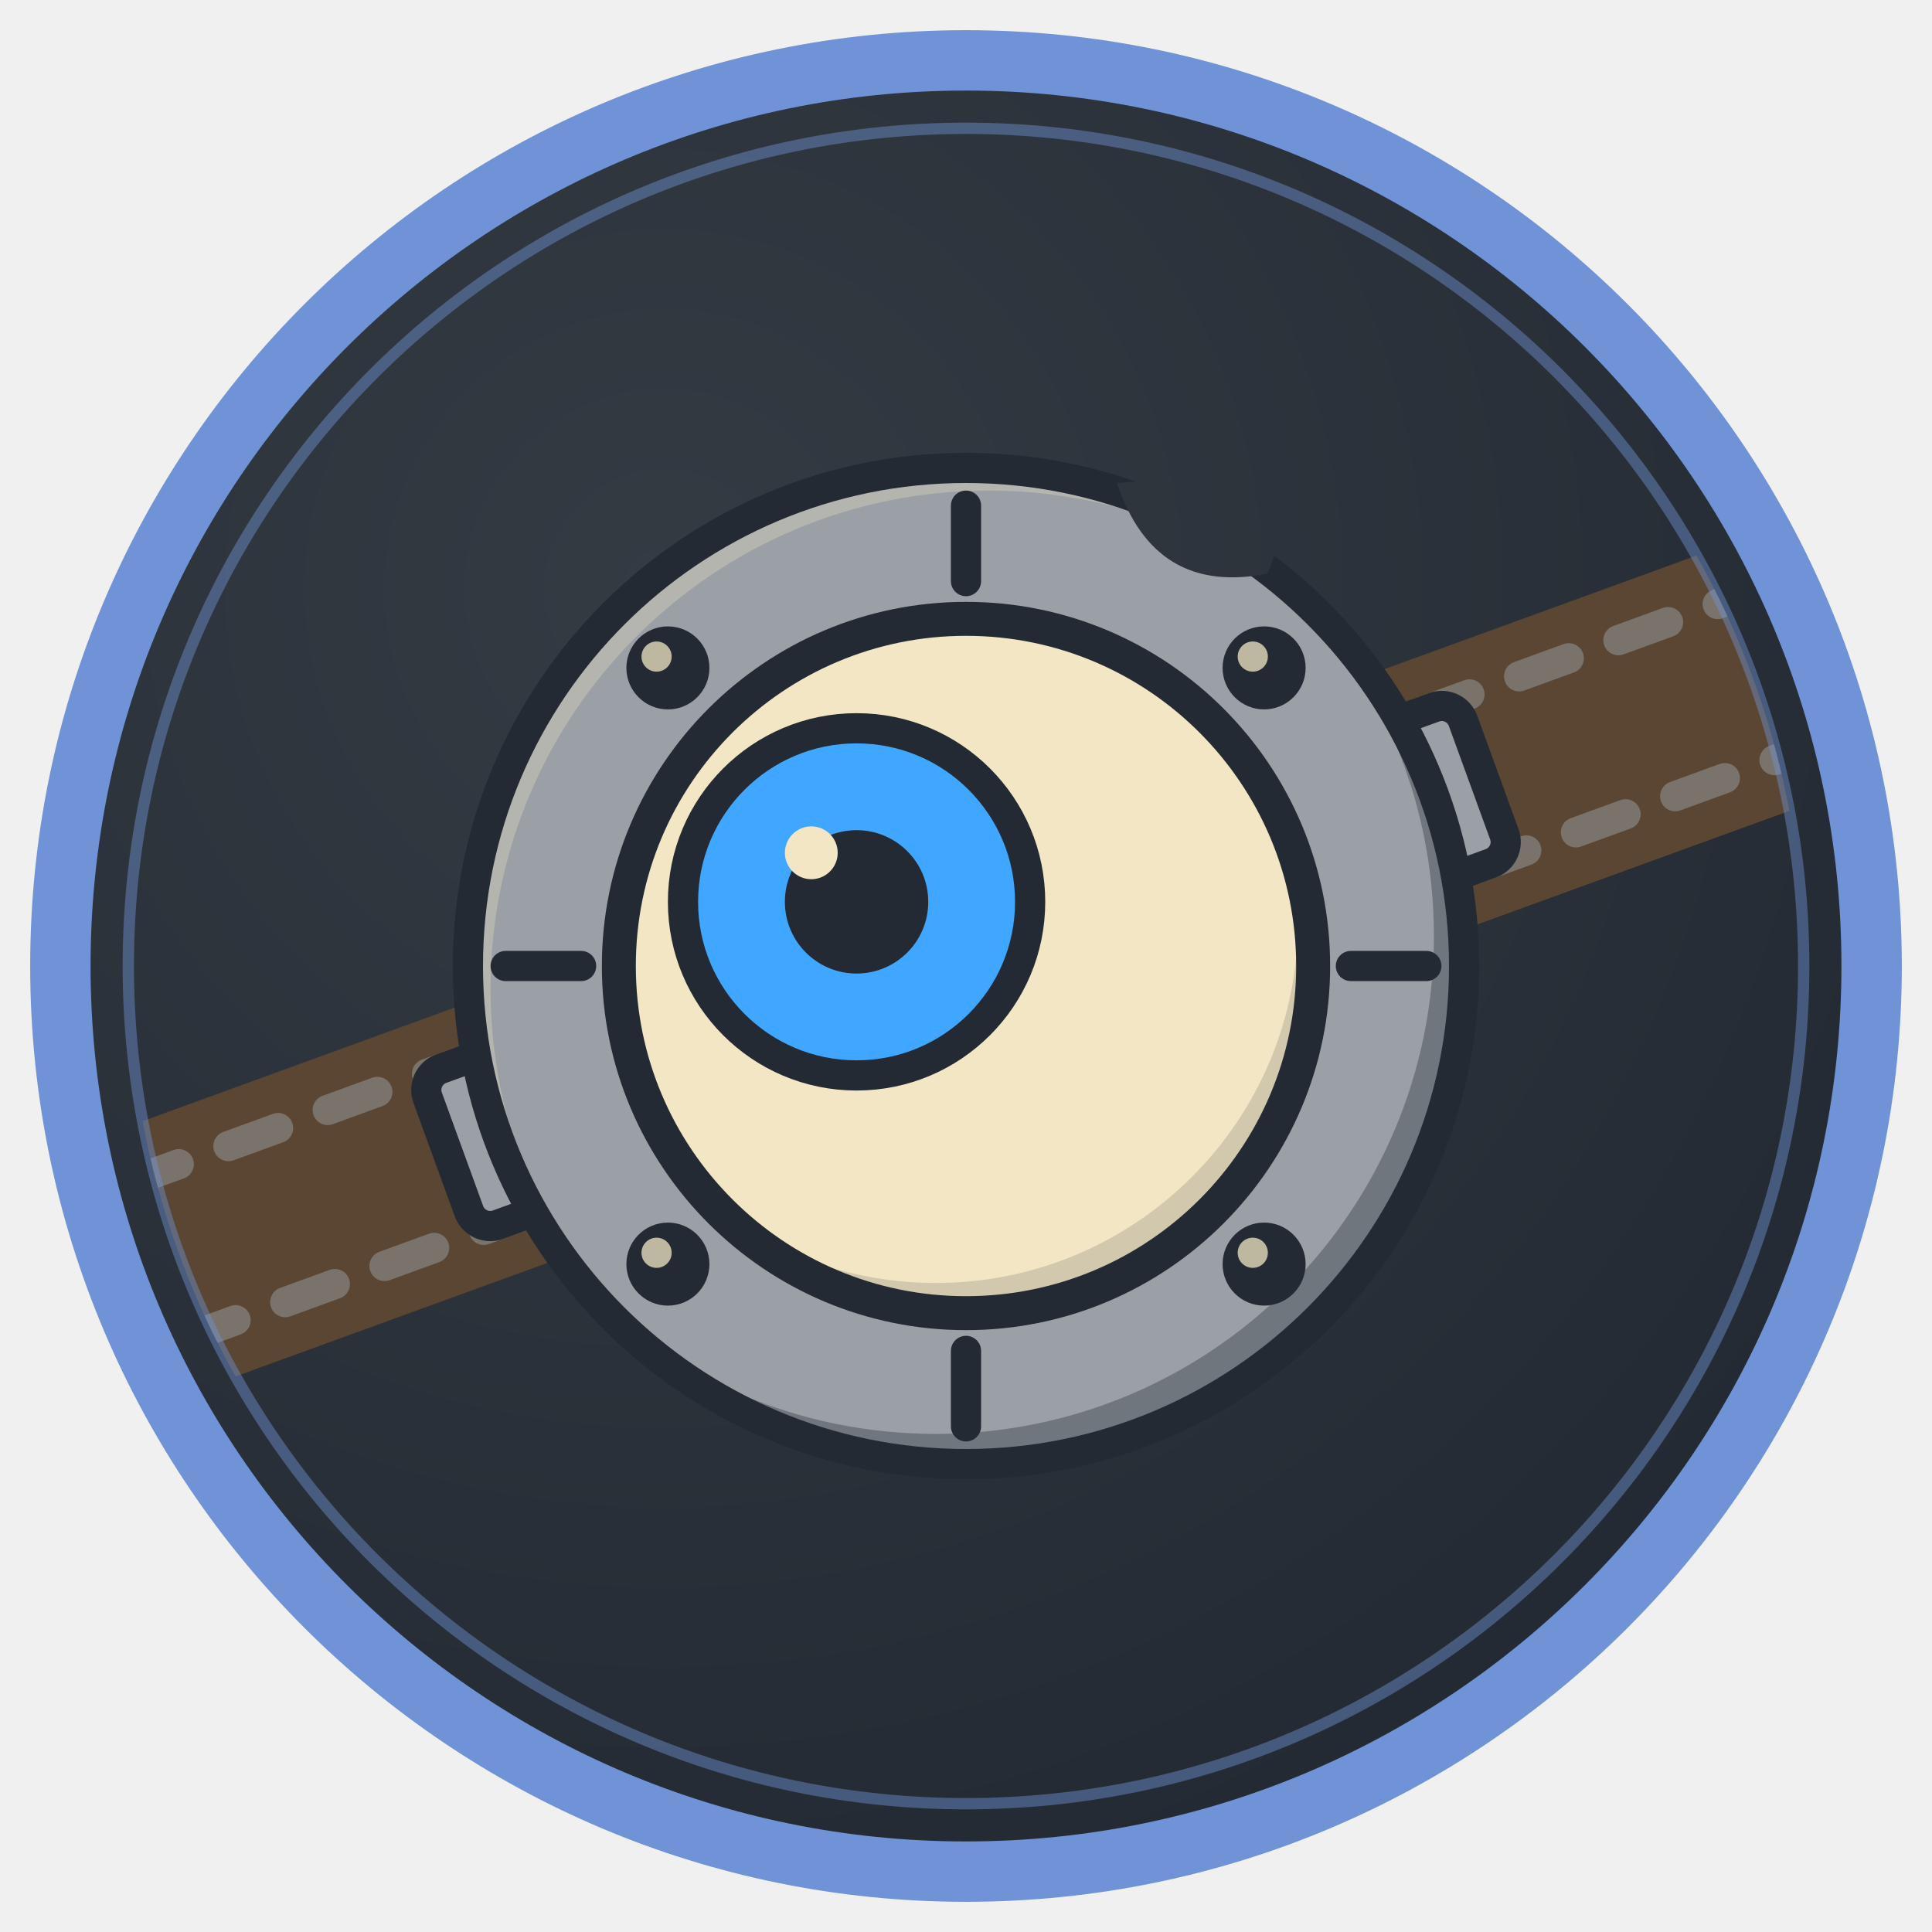
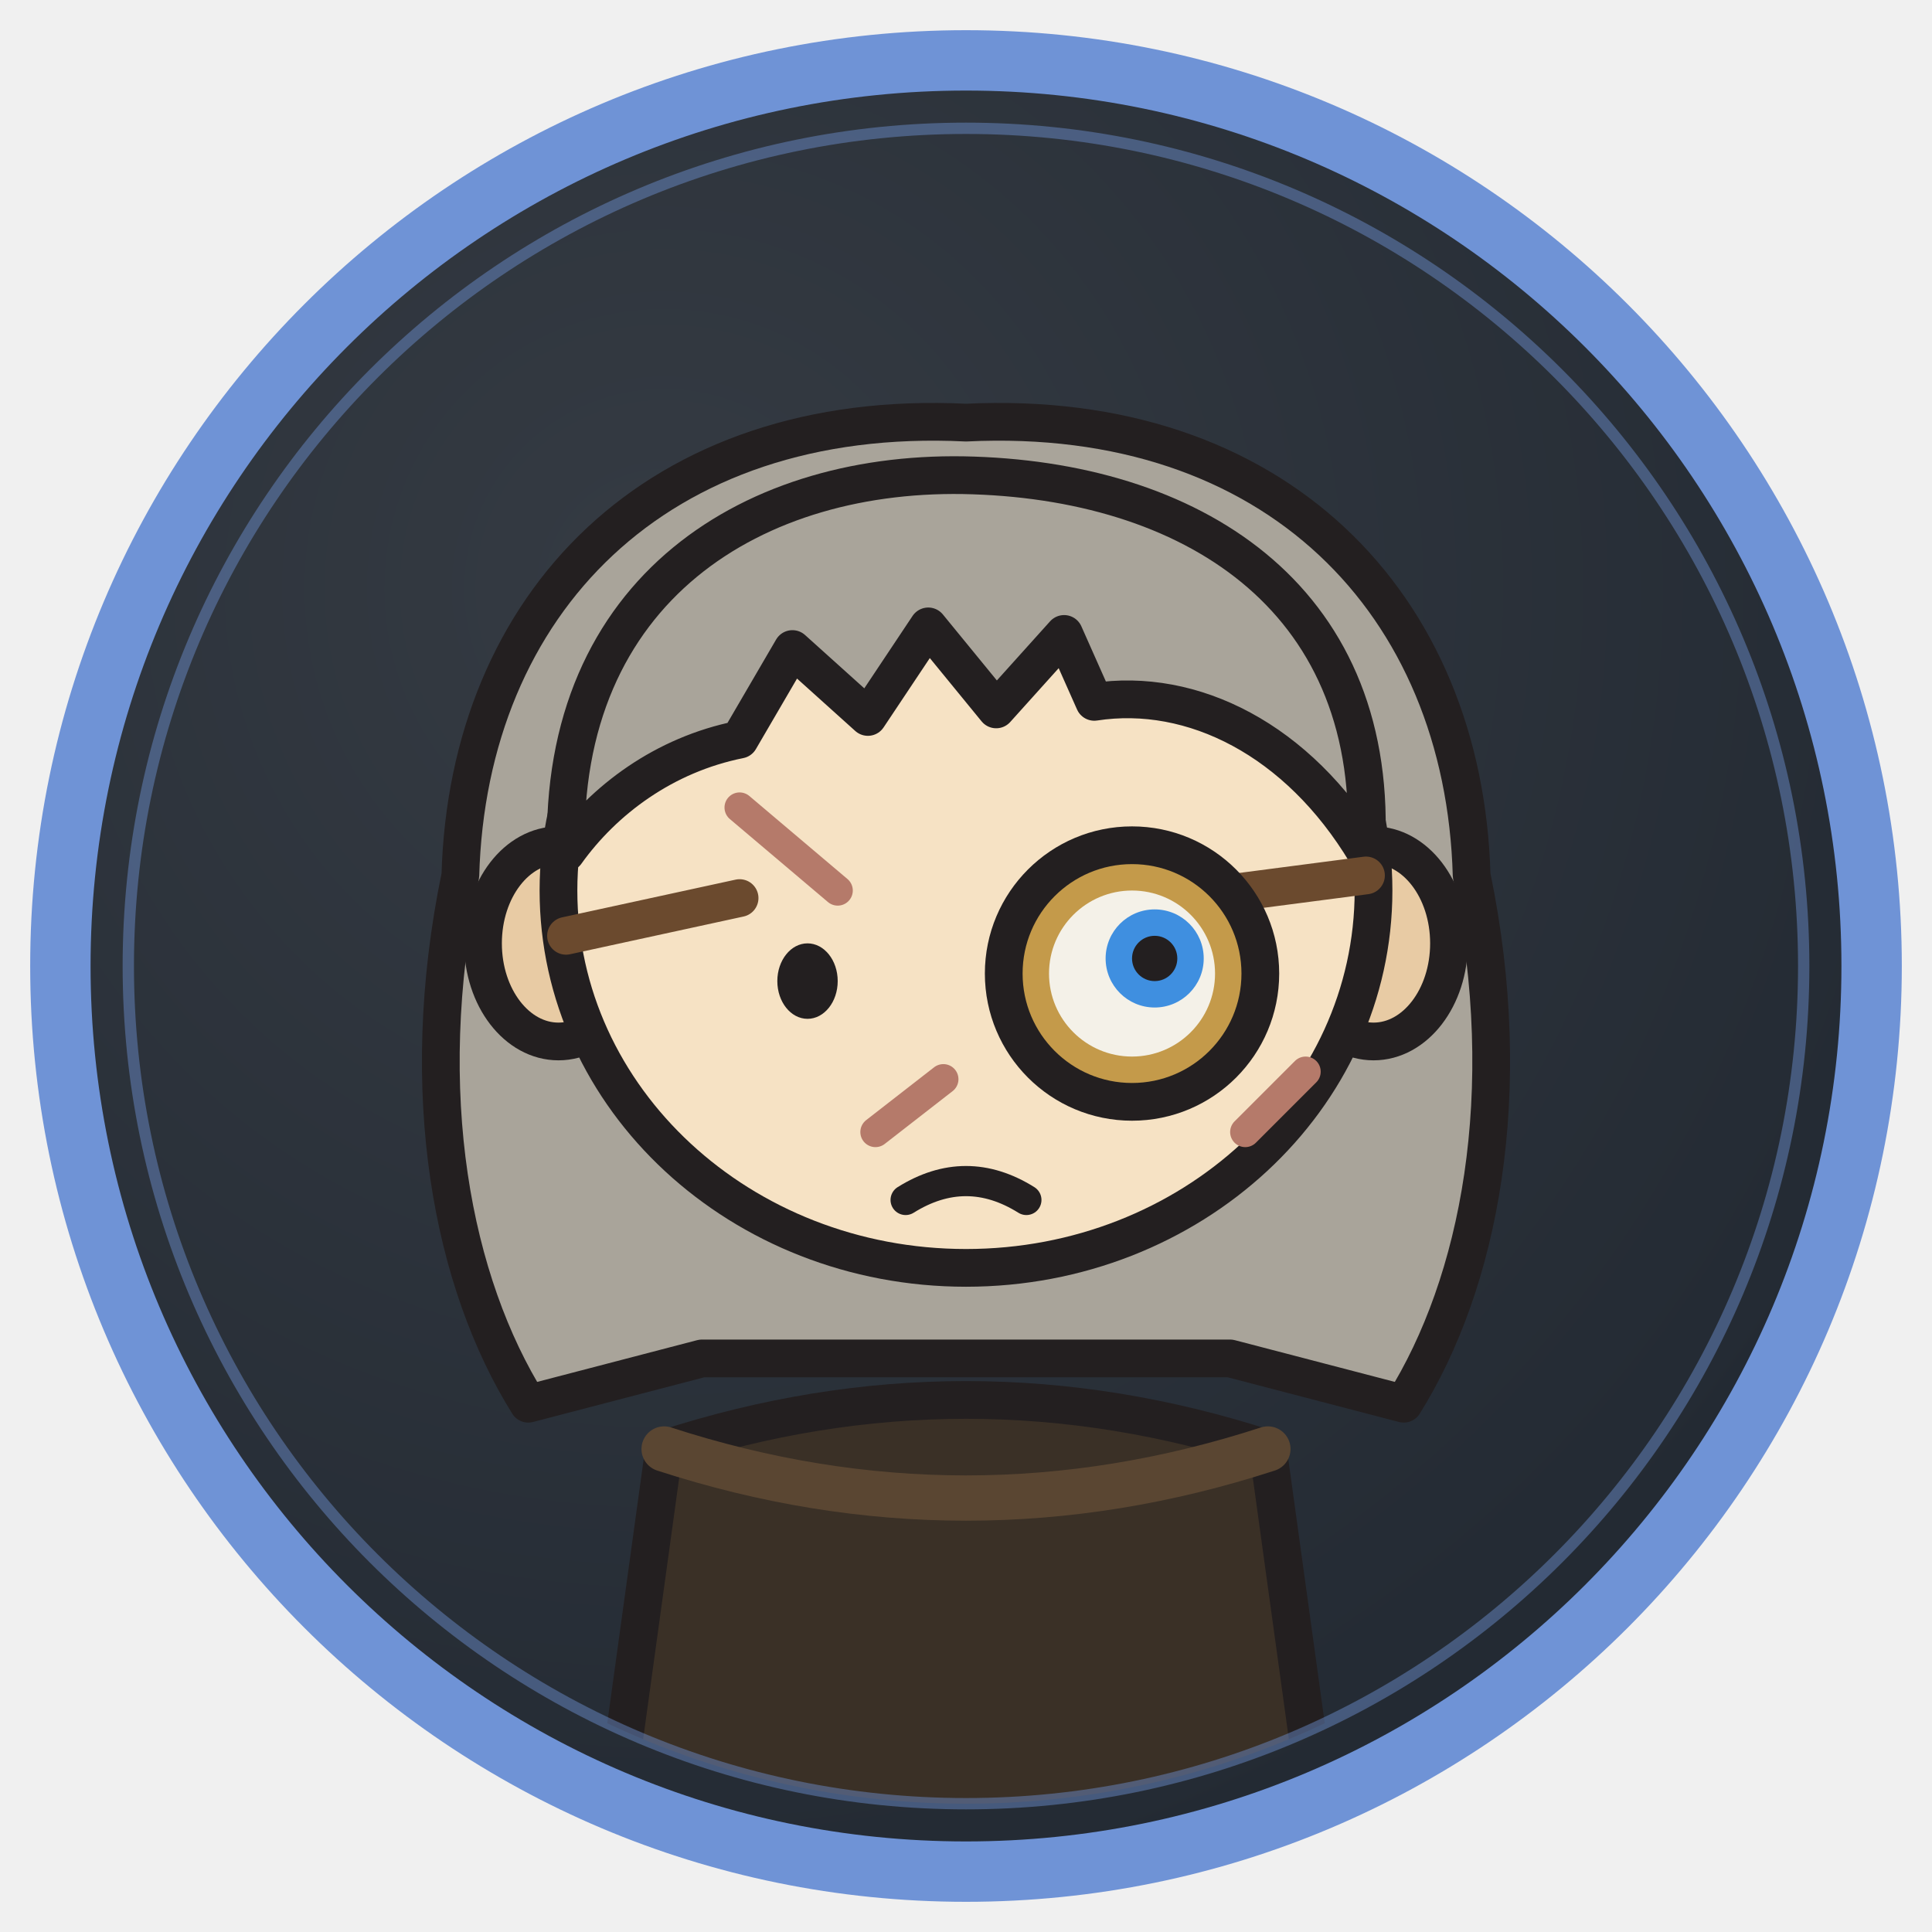
<svg xmlns="http://www.w3.org/2000/svg" viewBox="0 0 512 512" width="512" height="512">
  <defs>
    <radialGradient id="field" gradientUnits="userSpaceOnUse" cx="176" cy="156" r="360">
      <stop offset="0" stop-color="#353B43" />
      <stop offset="1" stop-color="#232A33" />
    </radialGradient>
    <clipPath id="inner">
      <circle cx="256" cy="256" r="222" fill="#FFFFFF" />
    </clipPath>
-     <clipPath id="rim">
-       <circle cx="256" cy="256" r="132" fill="#FFFFFF" />
-     </clipPath>
-     <clipPath id="ball">
-       <circle cx="256" cy="256" r="92" fill="#FFFFFF" />
-     </clipPath>
  </defs>
  <circle cx="256" cy="256" r="240" fill="url(#field)" />
-   <g clip-path="url(#inner)" stroke-linecap="round" stroke-linejoin="round">
-     <g transform="rotate(-20 256 256)">
-       <rect x="0" y="220" width="512" height="72" fill="#5A4632" />
-       <line x1="0" y1="234" x2="512" y2="234" fill="none" stroke="#9AA0A6" stroke-width="8" stroke-dasharray="14 14" stroke-opacity="0.5" />
-       <line x1="0" y1="278" x2="512" y2="278" fill="none" stroke="#9AA0A6" stroke-width="8" stroke-dasharray="14 14" stroke-opacity="0.5" />
-       <rect x="110" y="234" width="26" height="44" rx="6" fill="#9AA0A6" stroke="#232A33" stroke-width="8" />
-       <rect x="376" y="234" width="26" height="44" rx="6" fill="#9AA0A6" stroke="#232A33" stroke-width="8" />
+   <g clip-path="url(#inner)">
+     <path d="M 256 112 C 174 108 124 160 122 232 C 110 290 120 340 140 372 L 186 360 L 326 360 L 372 372 C 392 340 402 290 390 232 C 388 160 338 108 256 112 Z" fill="#A9A49A" stroke="#231F20" stroke-width="10" stroke-linejoin="round" stroke-linecap="round" />
+     <path d="M 160 500 L 176 384 Q 256 358 336 384 L 352 500 Z" fill="#3A3026" stroke="#231F20" stroke-width="10" stroke-linejoin="round" stroke-linecap="round" />
+     <path d="M 176 384 Q 256 410 336 384" fill="none" stroke="#5A4632" stroke-width="12" stroke-linecap="round" />
+     <ellipse cx="148" cy="250" rx="20" ry="26" fill="#E8CBA4" stroke="#231F20" stroke-width="10" stroke-linejoin="round" stroke-linecap="round" />
+     <ellipse cx="364" cy="250" rx="20" ry="26" fill="#E8CBA4" stroke="#231F20" stroke-width="10" stroke-linejoin="round" stroke-linecap="round" />
+     <ellipse cx="256" cy="236" rx="108" ry="100" fill="#F6E2C4" stroke="#231F20" stroke-width="10" stroke-linejoin="round" stroke-linecap="round" />
+     <path d="M 150 226 C 148 156 200 124 258 126 C 318 128 366 160 362 226 C 344 196 316 182 290 186 L 282 168 L 264 188 L 246 166 L 230 190 L 210 172 L 196 196 C 176 200 160 212 150 226 Z" fill="#A9A49A" stroke="#231F20" stroke-width="10" stroke-linejoin="round" stroke-linecap="round" />
+     <path d="M 150 248 L 196 238 M 316 238 L 362 232" fill="none" stroke="#6B4A2E" stroke-width="10" stroke-linecap="round" />
+     <circle cx="300" cy="258" r="34" fill="#C49A4A" stroke="#231F20" stroke-width="10" stroke-linejoin="round" stroke-linecap="round" />
+     <circle cx="300" cy="258" r="22" fill="#F4F1E8" />
+     <circle cx="306" cy="254" r="13" fill="#3F8FE0" />
+     <circle cx="306" cy="254" r="6" fill="#231F20" />
+     <ellipse cx="214" cy="260" rx="8" ry="10" fill="#231F20" />
+     <g fill="none" stroke="#B57A6A" stroke-width="8" stroke-linecap="round">
+       <path d="M 196 214 L 222 236" />
+       <path d="M 232 300 L 250 286" />
+       <path d="M 330 300 L 346 284" />
    </g>
-     <circle cx="256" cy="256" r="132" fill="#9AA0A6" />
-     <g clip-path="url(#rim)">
-       <path fill="#F3E6C4" fill-opacity="0.3" fill-rule="evenodd" d="M 124 256 A 132 132 0 1 1 388 256 A 132 132 0 1 1 124 256 Z M 130 262 A 132 132 0 1 1 394 262 A 132 132 0 1 1 130 262 Z" />
-       <path fill="#232A33" fill-opacity="0.35" fill-rule="evenodd" d="M 124 256 A 132 132 0 1 1 388 256 A 132 132 0 1 1 124 256 Z M 116 248 A 132 132 0 1 1 380 248 A 132 132 0 1 1 116 248 Z" />
-     </g>
-     <circle cx="256" cy="256" r="132" fill="none" stroke="#232A33" stroke-width="8" />
-     <path fill="none" stroke="#232A33" stroke-width="8" d="M 256 134 V 154 M 378 256 H 358 M 256 378 V 358 M 134 256 H 154" />
-     <circle cx="177" cy="177" r="11" fill="#232A33" />
-     <circle cx="335" cy="177" r="11" fill="#232A33" />
-     <circle cx="177" cy="335" r="11" fill="#232A33" />
-     <circle cx="335" cy="335" r="11" fill="#232A33" />
-     <circle cx="174" cy="174" r="4" fill="#F3E6C4" fill-opacity="0.75" />
-     <circle cx="332" cy="174" r="4" fill="#F3E6C4" fill-opacity="0.75" />
-     <circle cx="174" cy="332" r="4" fill="#F3E6C4" fill-opacity="0.75" />
-     <circle cx="332" cy="332" r="4" fill="#F3E6C4" fill-opacity="0.75" />
-     <path fill="url(#field)" d="M 296 128 Q 306 158 336 152 L 346 124 Z" />
-     <circle cx="256" cy="256" r="92" fill="#F3E6C4" />
-     <path clip-path="url(#ball)" fill="#232A33" fill-opacity="0.16" fill-rule="evenodd" d="M 164 256 A 92 92 0 1 1 348 256 A 92 92 0 1 1 164 256 Z M 152 244 A 96 96 0 1 1 344 244 A 96 96 0 1 1 152 244 Z" />
-     <circle cx="256" cy="256" r="92" fill="none" stroke="#232A33" stroke-width="9" />
-     <circle cx="227" cy="239" r="46" fill="#3FA7FF" stroke="#232A33" stroke-width="8" />
-     <circle cx="227" cy="239" r="19" fill="#232A33" />
-     <circle cx="215" cy="226" r="7" fill="#F3E6C4" />
+     <path d="M 240 318 Q 256 308 272 318" fill="none" stroke="#231F20" stroke-width="8" stroke-linecap="round" />
  </g>
  <circle cx="256" cy="256" r="240" fill="none" stroke="#6F93D6" stroke-width="16" />
  <circle cx="256" cy="256" r="222" fill="none" stroke="#6F93D6" stroke-width="3" stroke-opacity="0.45" />
</svg>
